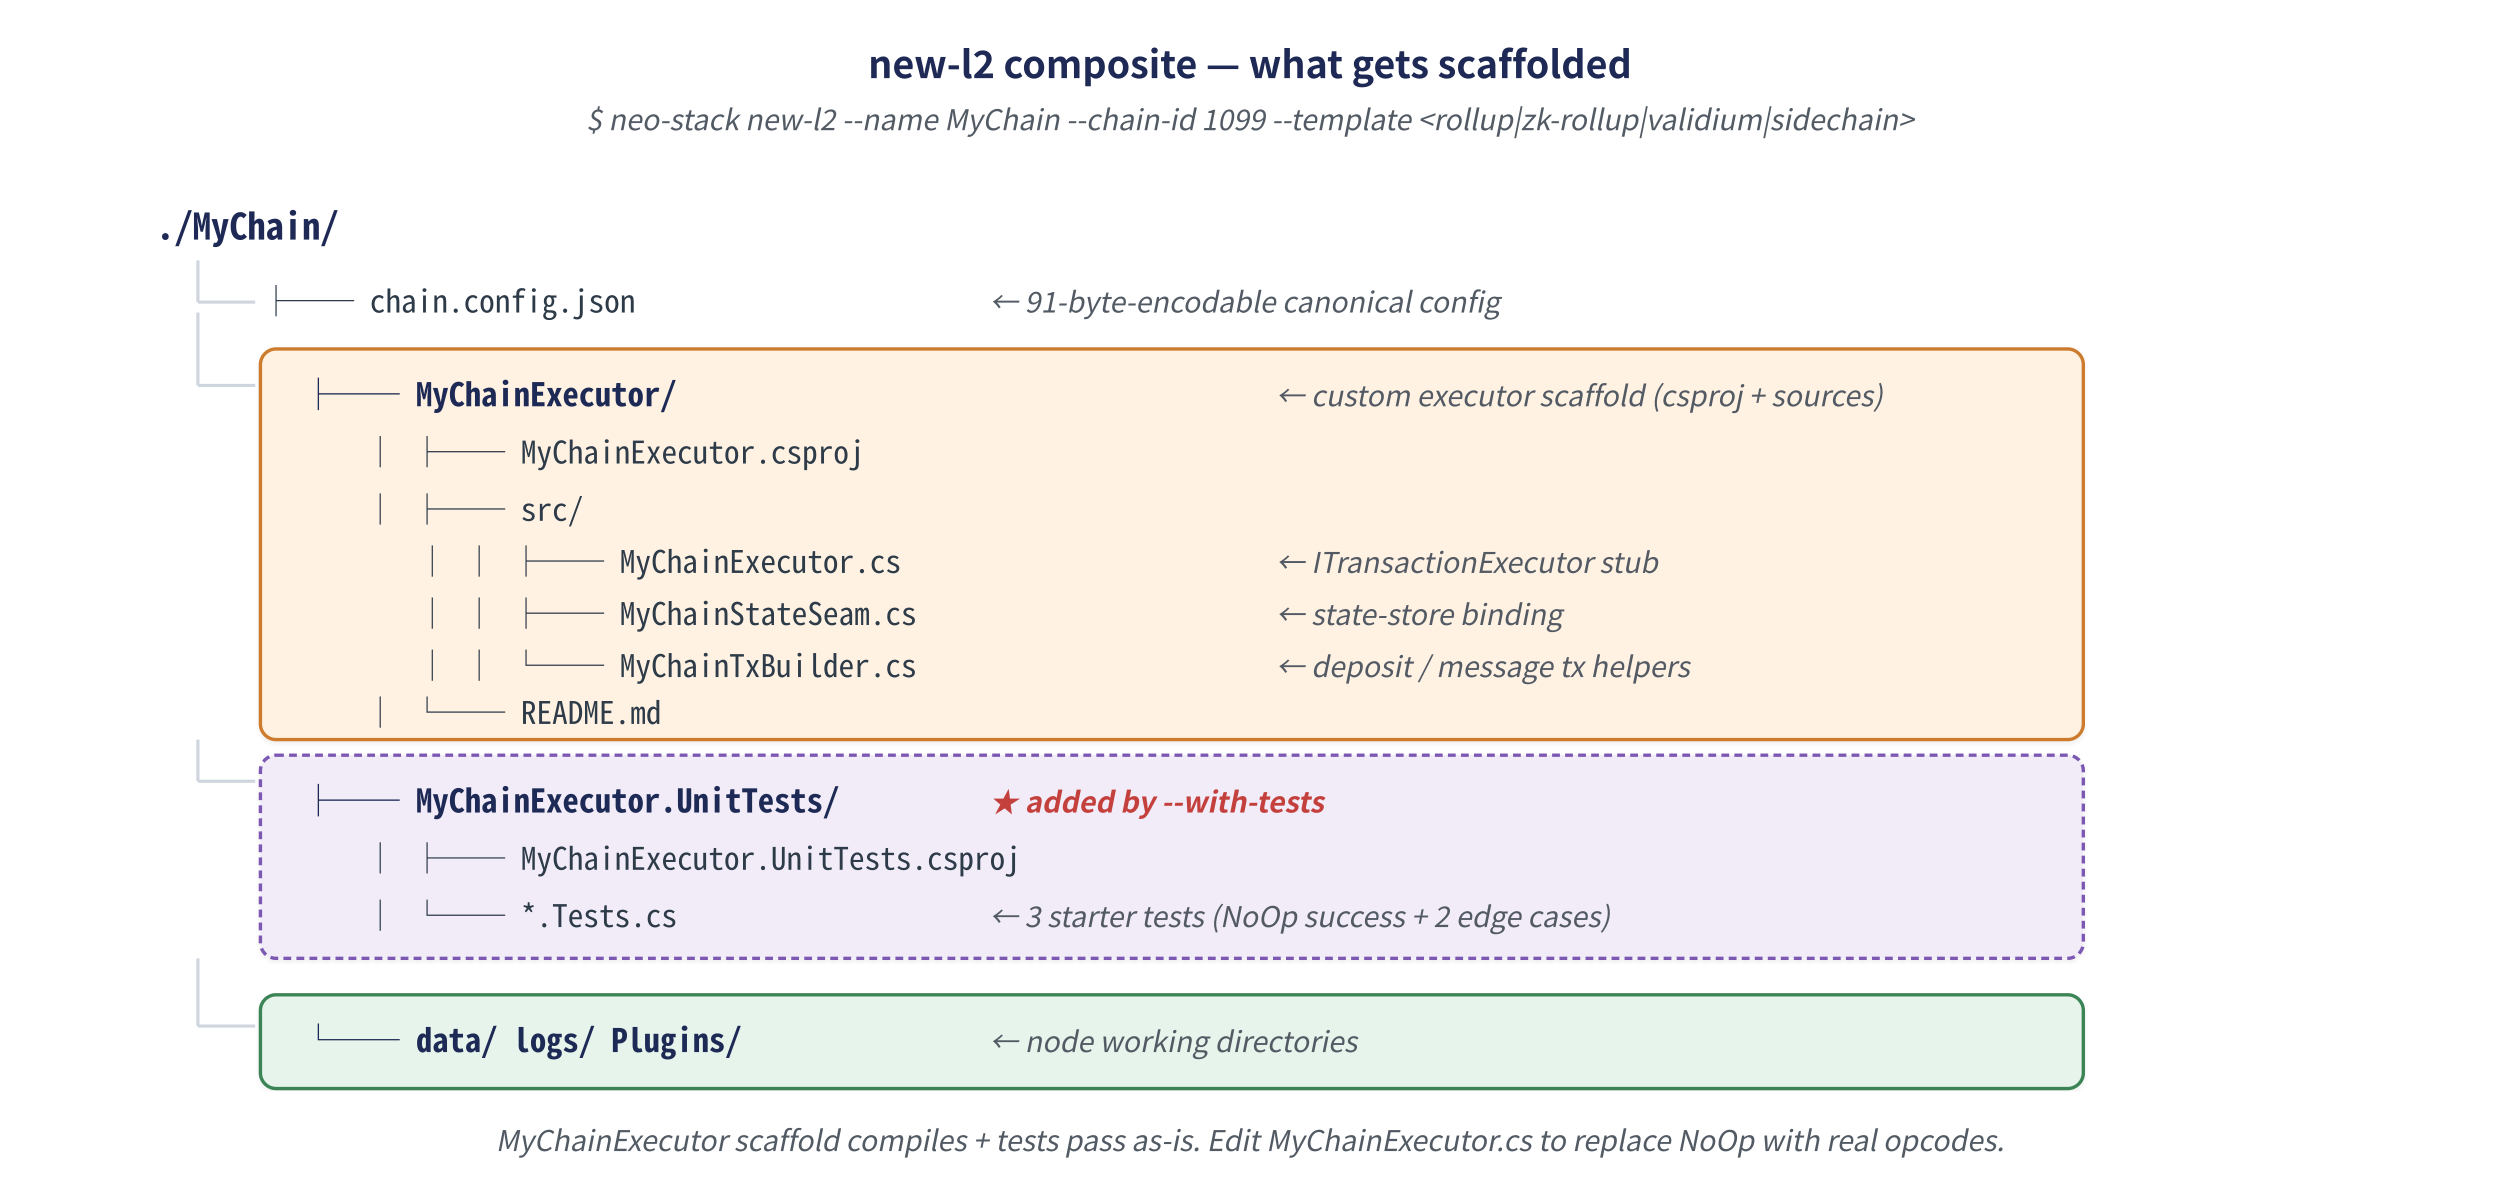
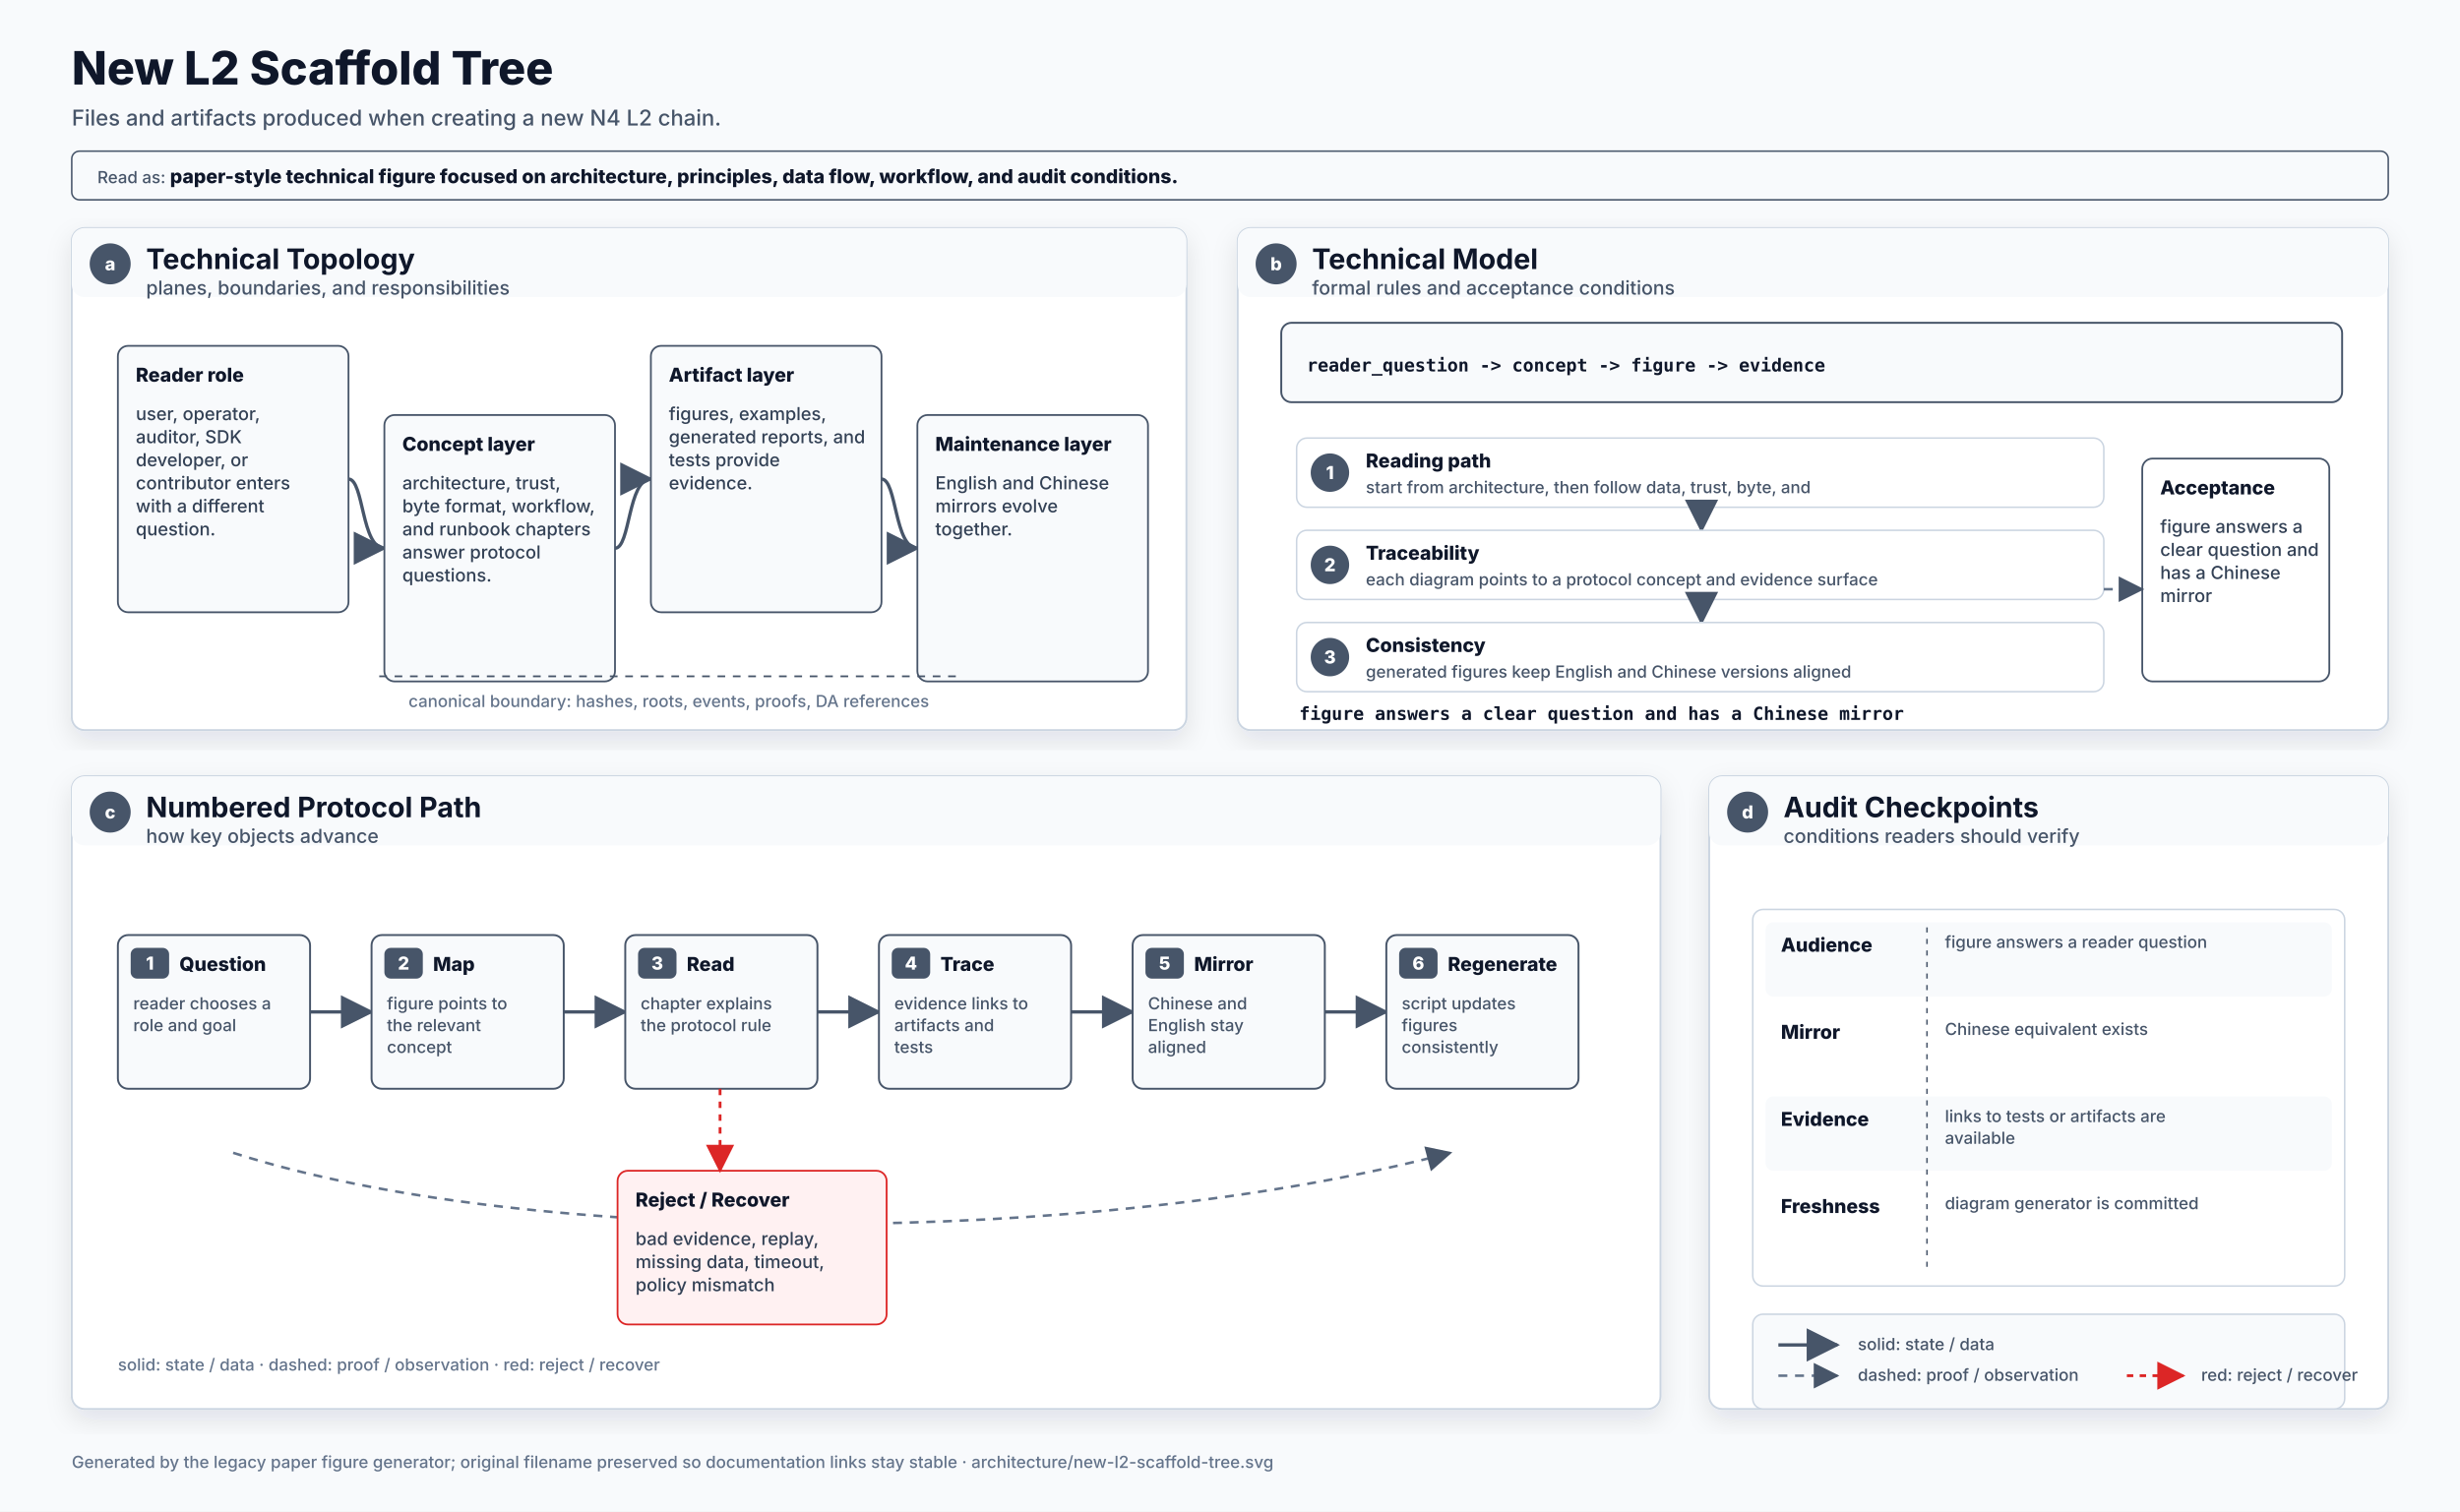
- <svg xmlns="http://www.w3.org/2000/svg" viewBox="0 0 960 460" font-family="'Noto Sans CJK SC', -apple-system, BlinkMacSystemFont, 'Segoe UI', Helvetica, Arial, sans-serif" role="img" aria-labelledby="title desc">
+ <svg xmlns="http://www.w3.org/2000/svg" width="1920" height="1180" viewBox="0 0 1920 1180" role="img" aria-label="New L2 Scaffold Tree">
  <defs>
-     <filter id="card" x="-2%" y="-3%" width="104%" height="106%">
-       <feDropShadow dx="0" dy="1" stdDeviation="0.9" flood-color="#000000" flood-opacity="0.07" />
+     <marker id="arrowAccent" viewBox="0 0 10 10" refX="9.2" refY="5" markerWidth="10" markerHeight="10" orient="auto">
+       <path d="M0,0 L10,5 L0,10 Z" fill="#475569" />
+     </marker>
+     <marker id="arrowGray" viewBox="0 0 10 10" refX="9.2" refY="5" markerWidth="10" markerHeight="10" orient="auto">
+       <path d="M0,0 L10,5 L0,10 Z" fill="#475569" />
+     </marker>
+     <marker id="arrowFault" viewBox="0 0 10 10" refX="9.2" refY="5" markerWidth="10" markerHeight="10" orient="auto">
+       <path d="M0,0 L10,5 L0,10 Z" fill="#dc2626" />
+     </marker>
+     <filter id="shadow" x="-3%" y="-4%" width="106%" height="108%">
+       <feDropShadow dx="0" dy="8" stdDeviation="10" flood-color="#0f172a" flood-opacity="0.10" />
    </filter>
    <style>
-       .header     { font-size: 14.5px; font-weight: 700; }
-       .root       { font-size: 14px; font-weight: 700; fill: #1e2a55; font-family: 'Noto Sans Mono CJK SC', ui-monospace, 'SF Mono', monospace; }
-       .dir        { font-size: 12.5px; font-weight: 700; fill: #1e2a55; font-family: 'Noto Sans Mono CJK SC', ui-monospace, 'SF Mono', monospace; }
-       .file       { font-size: 12px; fill: #2d3a48; font-family: 'Noto Sans Mono CJK SC', ui-monospace, 'SF Mono', monospace; }
-       .annot      { font-size: 11px; fill: #525a64; font-style: italic; }
-       .opt        { font-size: 11px; fill: #c4413e; font-weight: 700; font-style: italic; }
-       .branch     { stroke: #cfd5dd; stroke-width: 1.2; }
-       .ftr        { font-size: 11px; fill: #525a64; font-style: italic; }
-     </style>
+ .bg{fill:#f8fafc}.panel{fill:#ffffff;stroke:#cbd5e1;stroke-width:1.5;filter:url(#shadow)}
+ .title{font:800 36px 'Inter','Segoe UI',Arial,sans-serif;fill:#0f172a}.subtitle{font:500 17px 'Inter','Segoe UI',Arial,sans-serif;fill:#475569}
+ .panelTitle{font:750 22px 'Inter','Segoe UI',Arial,sans-serif;fill:#0f172a}.panelSub{font:500 15px 'Inter','Segoe UI',Arial,sans-serif;fill:#475569}
+ .strong{font:760 15px 'Inter','Segoe UI',Arial,sans-serif;fill:#0f172a}.body{font:500 14px 'Inter','Segoe UI',Arial,sans-serif;fill:#334155}.small{font:500 13px 'Inter','Segoe UI',Arial,sans-serif;fill:#475569}
+ .mono{font:650 14px 'Cascadia Mono','SFMono-Regular',Consolas,monospace;fill:#0f172a}.label{font:800 14px 'Inter','Segoe UI',Arial,sans-serif;fill:#ffffff}.caption{font:500 13px 'Inter','Segoe UI',Arial,sans-serif;fill:#64748b}
+ .accentArrow{stroke:#475569;stroke-width:2.6;fill:none;marker-end:url(#arrowAccent)}.dashArrow{stroke:#64748b;stroke-width:2.0;fill:none;stroke-dasharray:7 6;marker-end:url(#arrowGray)}.faultArrow{stroke:#dc2626;stroke-width:2.2;fill:none;stroke-dasharray:5 5;marker-end:url(#arrowFault)}
+ </style>
  </defs>
-   <rect width="960" height="460" fill="#ffffff" />
-   <text x="480" y="30" text-anchor="middle" class="header" fill="#1e2a55">new-l2 composite — what gets scaffolded</text>
-   <text x="480" y="50" text-anchor="middle" class="ftr">$ neo-stack new-l2 --name MyChain --chain-id 1099 --template &lt;rollup|zk-rollup|validium|sidechain&gt;</text>
-   <text x="60" y="92" class="root">./MyChain/</text>
-   <line class="branch" x1="76" y1="100" x2="76" y2="116" />
-   <line class="branch" x1="76" y1="116" x2="98" y2="116" />
-   <text x="100" y="120" class="file">├── chain.config.json</text>
-   <text x="380" y="120" class="annot">← 91-byte-encodable canonical config</text>
-   <line class="branch" x1="76" y1="120" x2="76" y2="148" />
-   <line class="branch" x1="76" y1="148" x2="98" y2="148" />
-   <g filter="url(#card)">
-     <rect x="100" y="134" width="700" height="150" rx="6" ry="6" fill="#fff2e3" stroke="#cd7c2e" stroke-width="1.3" />
-     <text x="116" y="156" class="dir">├── MyChainExecutor/</text>
-     <text x="490" y="156" class="annot">← custom executor scaffold (csproj + sources)</text>
-     <text x="140" y="178" class="file">│   ├── MyChainExecutor.csproj</text>
-     <text x="140" y="200" class="file">│   ├── src/</text>
-     <text x="160" y="220" class="file">│   │   ├── MyChainExecutor.cs</text>
-     <text x="490" y="220" class="annot">← ITransactionExecutor stub</text>
-     <text x="160" y="240" class="file">│   │   ├── MyChainStateSeam.cs</text>
-     <text x="490" y="240" class="annot">← state-store binding</text>
-     <text x="160" y="260" class="file">│   │   └── MyChainTxBuilder.cs</text>
-     <text x="490" y="260" class="annot">← deposit / message tx helpers</text>
-     <text x="140" y="278" class="file">│   └── README.md</text>
-   </g>
-   <line class="branch" x1="76" y1="284" x2="76" y2="300" />
-   <line class="branch" x1="76" y1="300" x2="98" y2="300" />
-   <g filter="url(#card)">
-     <rect x="100" y="290" width="700" height="78" rx="6" ry="6" fill="#f1ecf8" stroke="#7d59b3" stroke-width="1.3" stroke-dasharray="3 2" />
-     <text x="116" y="312" class="dir">├── MyChainExecutor.UnitTests/</text>
-     <text x="380" y="312" class="opt">★ added by --with-tests</text>
-     <text x="140" y="334" class="file">│   ├── MyChainExecutor.UnitTests.csproj</text>
-     <text x="140" y="356" class="file">│   └── *.Tests.cs</text>
-     <text x="380" y="356" class="annot">← 3 starter tests (NoOp success + 2 edge cases)</text>
-   </g>
-   <line class="branch" x1="76" y1="368" x2="76" y2="394" />
-   <line class="branch" x1="76" y1="394" x2="98" y2="394" />
-   <g filter="url(#card)">
-     <rect x="100" y="382" width="700" height="36" rx="6" ry="6" fill="#e7f4eb" stroke="#3a8454" stroke-width="1.3" />
-     <text x="116" y="404" class="dir">└── data/  logs/  Plugins/</text>
-     <text x="380" y="404" class="annot">← node working directories</text>
-   </g>
-   <text x="480" y="442" text-anchor="middle" class="ftr" fill="#525a64">MyChainExecutor scaffold compiles + tests pass as-is. Edit MyChainExecutor.cs to replace NoOp with real opcodes.</text>
+   <rect class="bg" width="1920" height="1180" />
+   <text x="56" y="66" class="title">New L2 Scaffold Tree</text>
+   <text x="56" y="98" class="subtitle">Files and artifacts produced when creating a new N4 L2 chain.</text>
+   <rect x="56" y="118" width="1808" height="38" rx="6" fill="#f8fafc" stroke="#475569" stroke-width="1.2" />
+   <text x="76" y="143" class="small">Read as: <tspan class="strong">paper-style technical figure focused on architecture, principles, data flow, workflow, and audit conditions.</tspan>
+   </text>
+   <rect x="56" y="178" width="870" height="392" rx="10" class="panel" />
+   <rect x="56" y="178" width="870" height="54" rx="10" fill="#f8fafc" />
+   <circle cx="86" cy="206" r="16" fill="#475569" />
+   <text x="86" y="211" text-anchor="middle" class="label">a</text>
+   <text x="114" y="210" class="panelTitle">Technical Topology</text>
+   <text x="114" y="230" class="panelSub">planes, boundaries, and responsibilities</text>
+   <rect x="966" y="178" width="898" height="392" rx="10" class="panel" />
+   <rect x="966" y="178" width="898" height="54" rx="10" fill="#f8fafc" />
+   <circle cx="996" cy="206" r="16" fill="#475569" />
+   <text x="996" y="211" text-anchor="middle" class="label">b</text>
+   <text x="1024" y="210" class="panelTitle">Technical Model</text>
+   <text x="1024" y="230" class="panelSub">formal rules and acceptance conditions</text>
+   <rect x="56" y="606" width="1240" height="494" rx="10" class="panel" />
+   <rect x="56" y="606" width="1240" height="54" rx="10" fill="#f8fafc" />
+   <circle cx="86" cy="634" r="16" fill="#475569" />
+   <text x="86" y="639" text-anchor="middle" class="label">c</text>
+   <text x="114" y="638" class="panelTitle">Numbered Protocol Path</text>
+   <text x="114" y="658" class="panelSub">how key objects advance</text>
+   <rect x="1334" y="606" width="530" height="494" rx="10" class="panel" />
+   <rect x="1334" y="606" width="530" height="54" rx="10" fill="#f8fafc" />
+   <circle cx="1364" cy="634" r="16" fill="#475569" />
+   <text x="1364" y="639" text-anchor="middle" class="label">d</text>
+   <text x="1392" y="638" class="panelTitle">Audit Checkpoints</text>
+   <text x="1392" y="658" class="panelSub">conditions readers should verify</text>
+   <rect x="92" y="270" width="180" height="208" rx="8" fill="#f8fafc" stroke="#475569" stroke-width="1.4" />
+   <text x="106" y="298" class="strong">Reader role</text>
+   <text x="106" y="328" class="body">user, operator,</text>
+   <text x="106" y="346" class="body">auditor, SDK</text>
+   <text x="106" y="364" class="body">developer, or</text>
+   <text x="106" y="382" class="body">contributor enters</text>
+   <text x="106" y="400" class="body">with a different</text>
+   <text x="106" y="418" class="body">question.</text>
+   <path class="accentArrow" d="M272 374 C284 374 282 428 300 428" />
+   <rect x="300" y="324" width="180" height="208" rx="8" fill="#f8fafc" stroke="#475569" stroke-width="1.4" />
+   <text x="314" y="352" class="strong">Concept layer</text>
+   <text x="314" y="382" class="body">architecture, trust,</text>
+   <text x="314" y="400" class="body">byte format, workflow,</text>
+   <text x="314" y="418" class="body">and runbook chapters</text>
+   <text x="314" y="436" class="body">answer protocol</text>
+   <text x="314" y="454" class="body">questions.</text>
+   <path class="accentArrow" d="M480 428 C492 428 490 374 508 374" />
+   <rect x="508" y="270" width="180" height="208" rx="8" fill="#f8fafc" stroke="#475569" stroke-width="1.4" />
+   <text x="522" y="298" class="strong">Artifact layer</text>
+   <text x="522" y="328" class="body">figures, examples,</text>
+   <text x="522" y="346" class="body">generated reports, and</text>
+   <text x="522" y="364" class="body">tests provide</text>
+   <text x="522" y="382" class="body">evidence.</text>
+   <path class="accentArrow" d="M688 374 C700 374 698 428 716 428" />
+   <rect x="716" y="324" width="180" height="208" rx="8" fill="#f8fafc" stroke="#475569" stroke-width="1.4" />
+   <text x="730" y="352" class="strong">Maintenance layer</text>
+   <text x="730" y="382" class="body">English and Chinese</text>
+   <text x="730" y="400" class="body">mirrors evolve</text>
+   <text x="730" y="418" class="body">together.</text>
+   <line x1="296" y1="528" x2="752" y2="528" stroke="#475569" stroke-width="1.4" stroke-dasharray="6 6" />
+   <text x="522" y="552" class="caption" text-anchor="middle">canonical boundary: hashes, roots, events, proofs, DA references</text>
+   <rect x="1000" y="252" width="828" height="62" rx="8" fill="#f8fafc" stroke="#475569" stroke-width="1.5" />
+   <text x="1020" y="290" class="mono">reader_question -&gt; concept -&gt; figure -&gt; evidence</text>
+   <rect x="1012" y="342" width="630" height="54" rx="8" fill="#ffffff" stroke="#cbd5e1" stroke-width="1.2" />
+   <circle cx="1038" cy="369" r="15" fill="#475569" />
+   <text x="1038" y="374" text-anchor="middle" class="label">1</text>
+   <text x="1066" y="365" class="strong">Reading path</text>
+   <text x="1066" y="385" class="small">start from architecture, then follow data, trust, byte, and</text>
+   <path class="accentArrow" d="M1328 396 L1328 414" />
+   <rect x="1012" y="414" width="630" height="54" rx="8" fill="#ffffff" stroke="#cbd5e1" stroke-width="1.2" />
+   <circle cx="1038" cy="441" r="15" fill="#475569" />
+   <text x="1038" y="446" text-anchor="middle" class="label">2</text>
+   <text x="1066" y="437" class="strong">Traceability</text>
+   <text x="1066" y="457" class="small">each diagram points to a protocol concept and evidence surface</text>
+   <path class="accentArrow" d="M1328 468 L1328 486" />
+   <rect x="1012" y="486" width="630" height="54" rx="8" fill="#ffffff" stroke="#cbd5e1" stroke-width="1.2" />
+   <circle cx="1038" cy="513" r="15" fill="#475569" />
+   <text x="1038" y="518" text-anchor="middle" class="label">3</text>
+   <text x="1066" y="509" class="strong">Consistency</text>
+   <text x="1066" y="529" class="small">generated figures keep English and Chinese versions aligned</text>
+   <rect x="1672" y="358" width="146" height="174" rx="8" fill="#ffffff" stroke="#475569" stroke-width="1.4" />
+   <text x="1686" y="386" class="strong">Acceptance</text>
+   <text x="1686" y="416" class="body">figure answers a</text>
+   <text x="1686" y="434" class="body">clear question and</text>
+   <text x="1686" y="452" class="body">has a Chinese</text>
+   <text x="1686" y="470" class="body">mirror</text>
+   <path class="dashArrow" d="M1642 460 L1672 460" />
+   <text x="1014" y="562" class="mono">figure answers a clear question and has a Chinese mirror</text>
+   <rect x="92" y="730" width="150" height="120" rx="8" fill="#f8fafc" stroke="#475569" stroke-width="1.5" />
+   <rect x="102" y="740" width="30" height="24" rx="5" fill="#475569" />
+   <text x="117" y="757" text-anchor="middle" class="label">1</text>
+   <text x="140" y="758" class="strong">Question</text>
+   <text x="104" y="788" class="small">reader chooses a</text>
+   <text x="104" y="805" class="small">role and goal</text>
+   <path class="accentArrow" d="M242 790 L290 790" />
+   <rect x="290" y="730" width="150" height="120" rx="8" fill="#f8fafc" stroke="#475569" stroke-width="1.5" />
+   <rect x="300" y="740" width="30" height="24" rx="5" fill="#475569" />
+   <text x="315" y="757" text-anchor="middle" class="label">2</text>
+   <text x="338" y="758" class="strong">Map</text>
+   <text x="302" y="788" class="small">figure points to</text>
+   <text x="302" y="805" class="small">the relevant</text>
+   <text x="302" y="822" class="small">concept</text>
+   <path class="accentArrow" d="M440 790 L488 790" />
+   <rect x="488" y="730" width="150" height="120" rx="8" fill="#f8fafc" stroke="#475569" stroke-width="1.5" />
+   <rect x="498" y="740" width="30" height="24" rx="5" fill="#475569" />
+   <text x="513" y="757" text-anchor="middle" class="label">3</text>
+   <text x="536" y="758" class="strong">Read</text>
+   <text x="500" y="788" class="small">chapter explains</text>
+   <text x="500" y="805" class="small">the protocol rule</text>
+   <path class="accentArrow" d="M638 790 L686 790" />
+   <rect x="686" y="730" width="150" height="120" rx="8" fill="#f8fafc" stroke="#475569" stroke-width="1.5" />
+   <rect x="696" y="740" width="30" height="24" rx="5" fill="#475569" />
+   <text x="711" y="757" text-anchor="middle" class="label">4</text>
+   <text x="734" y="758" class="strong">Trace</text>
+   <text x="698" y="788" class="small">evidence links to</text>
+   <text x="698" y="805" class="small">artifacts and</text>
+   <text x="698" y="822" class="small">tests</text>
+   <path class="accentArrow" d="M836 790 L884 790" />
+   <rect x="884" y="730" width="150" height="120" rx="8" fill="#f8fafc" stroke="#475569" stroke-width="1.5" />
+   <rect x="894" y="740" width="30" height="24" rx="5" fill="#475569" />
+   <text x="909" y="757" text-anchor="middle" class="label">5</text>
+   <text x="932" y="758" class="strong">Mirror</text>
+   <text x="896" y="788" class="small">Chinese and</text>
+   <text x="896" y="805" class="small">English stay</text>
+   <text x="896" y="822" class="small">aligned</text>
+   <path class="accentArrow" d="M1034 790 L1082 790" />
+   <rect x="1082" y="730" width="150" height="120" rx="8" fill="#f8fafc" stroke="#475569" stroke-width="1.5" />
+   <rect x="1092" y="740" width="30" height="24" rx="5" fill="#475569" />
+   <text x="1107" y="757" text-anchor="middle" class="label">6</text>
+   <text x="1130" y="758" class="strong">Regenerate</text>
+   <text x="1094" y="788" class="small">script updates</text>
+   <text x="1094" y="805" class="small">figures</text>
+   <text x="1094" y="822" class="small">consistently</text>
+   <path class="dashArrow" d="M182 900 C412 974 852 974 1132 900" />
+   <rect x="482" y="914" width="210" height="120" rx="8" fill="#fff1f2" stroke="#dc2626" stroke-width="1.4" />
+   <text x="496" y="942" class="strong">Reject / Recover</text>
+   <text x="496" y="972" class="body">bad evidence, replay,</text>
+   <text x="496" y="990" class="body">missing data, timeout,</text>
+   <text x="496" y="1008" class="body">policy mismatch</text>
+   <path class="faultArrow" d="M562 850 L562 914" />
+   <text x="92" y="1070" class="caption">solid: state / data · dashed: proof / observation · red: reject / recover</text>
+   <rect x="1368" y="710" width="462" height="294" rx="8" fill="#ffffff" stroke="#cbd5e1" stroke-width="1.2" />
+   <rect x="1378" y="720" width="442" height="58" rx="6" fill="#f8fafc" />
+   <text x="1390" y="743" class="strong">Audience</text>
+   <text x="1518" y="740" class="small">figure answers a reader question</text>
+   <rect x="1378" y="788" width="442" height="58" rx="6" fill="#ffffff" />
+   <text x="1390" y="811" class="strong">Mirror</text>
+   <text x="1518" y="808" class="small">Chinese equivalent exists</text>
+   <rect x="1378" y="856" width="442" height="58" rx="6" fill="#f8fafc" />
+   <text x="1390" y="879" class="strong">Evidence</text>
+   <text x="1518" y="876" class="small">links to tests or artifacts are</text>
+   <text x="1518" y="893" class="small">available</text>
+   <rect x="1378" y="924" width="442" height="58" rx="6" fill="#ffffff" />
+   <text x="1390" y="947" class="strong">Freshness</text>
+   <text x="1518" y="944" class="small">diagram generator is committed</text>
+   <line x1="1504" y1="724" x2="1504" y2="992" stroke="#475569" stroke-width="1.2" stroke-dasharray="4 5" />
+   <rect x="1368" y="1026" width="462" height="74" rx="8" fill="#f8fafc" stroke="#cbd5e1" stroke-width="1.2" />
+   <line x1="1388" y1="1050" x2="1434" y2="1050" stroke="#475569" stroke-width="2.6" marker-end="url(#arrowAccent)" />
+   <text x="1450" y="1054" class="small">solid: state / data</text>
+   <line x1="1388" y1="1074" x2="1434" y2="1074" stroke="#64748b" stroke-width="2.0" stroke-dasharray="7 6" marker-end="url(#arrowGray)" />
+   <text x="1450" y="1078" class="small">dashed: proof / observation</text>
+   <line x1="1660" y1="1074" x2="1704" y2="1074" stroke="#dc2626" stroke-width="2.2" stroke-dasharray="5 5" marker-end="url(#arrowFault)" />
+   <text x="1718" y="1078" class="small">red: reject / recover</text>
+   <text x="56" y="1146" class="caption">Generated by the legacy paper figure generator; original filename preserved so documentation links stay stable · architecture/new-l2-scaffold-tree.svg</text>
</svg>
